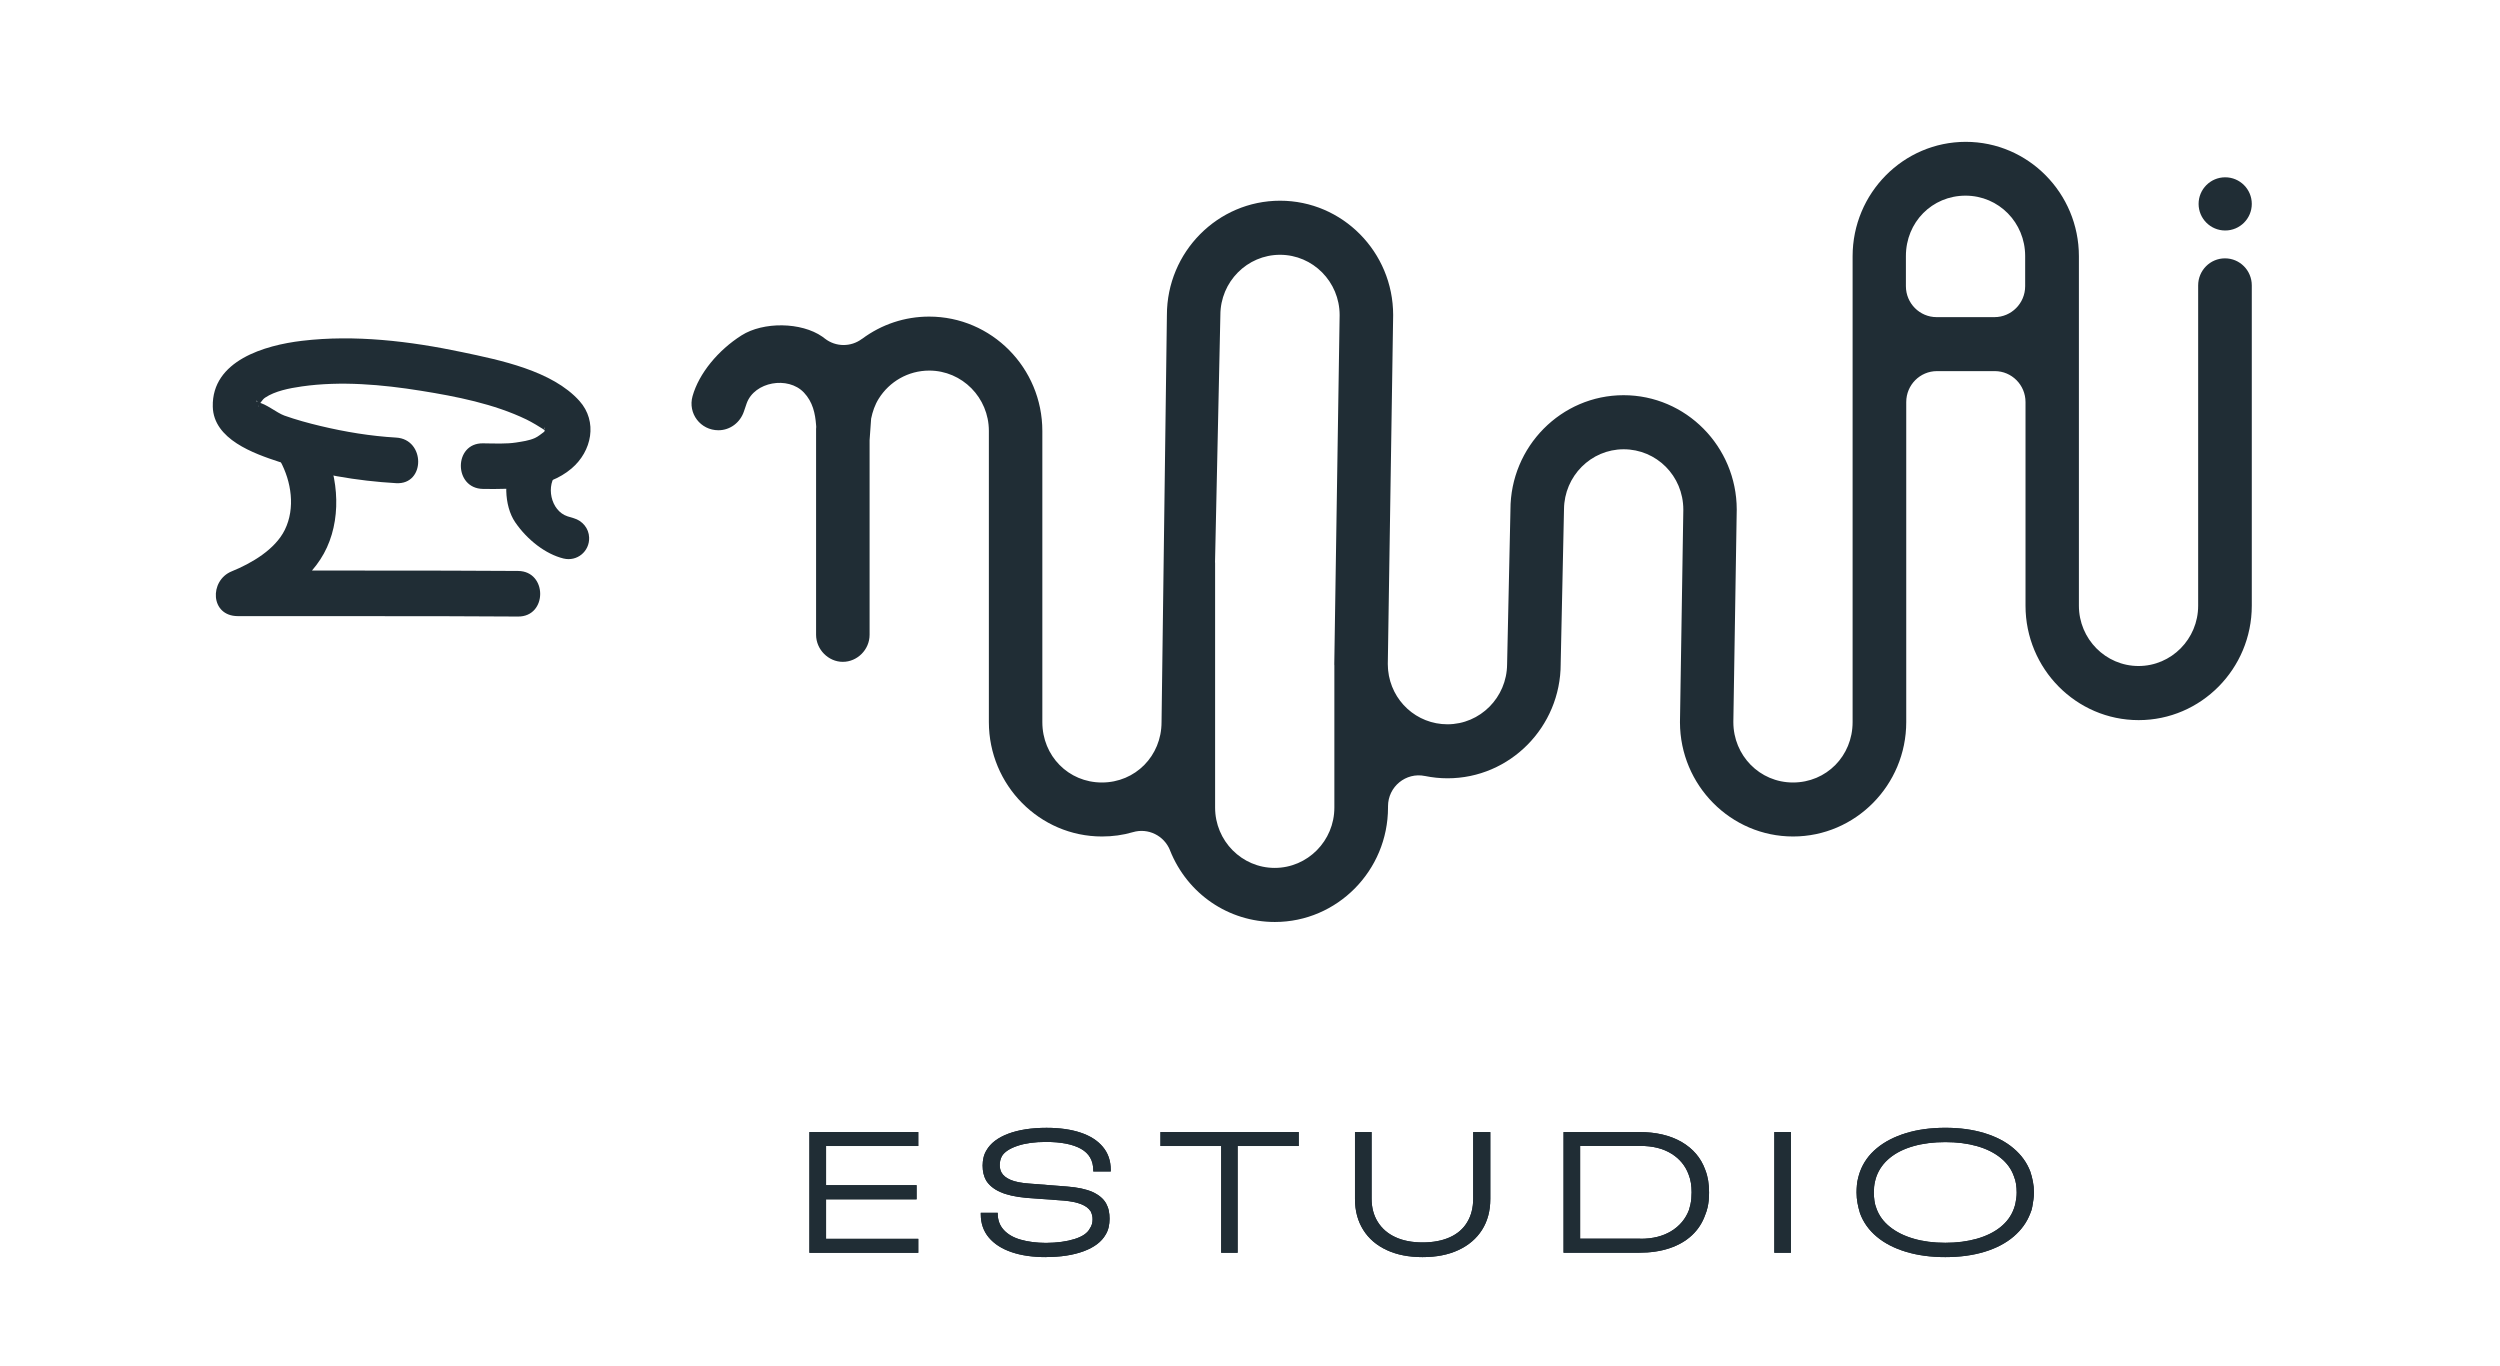
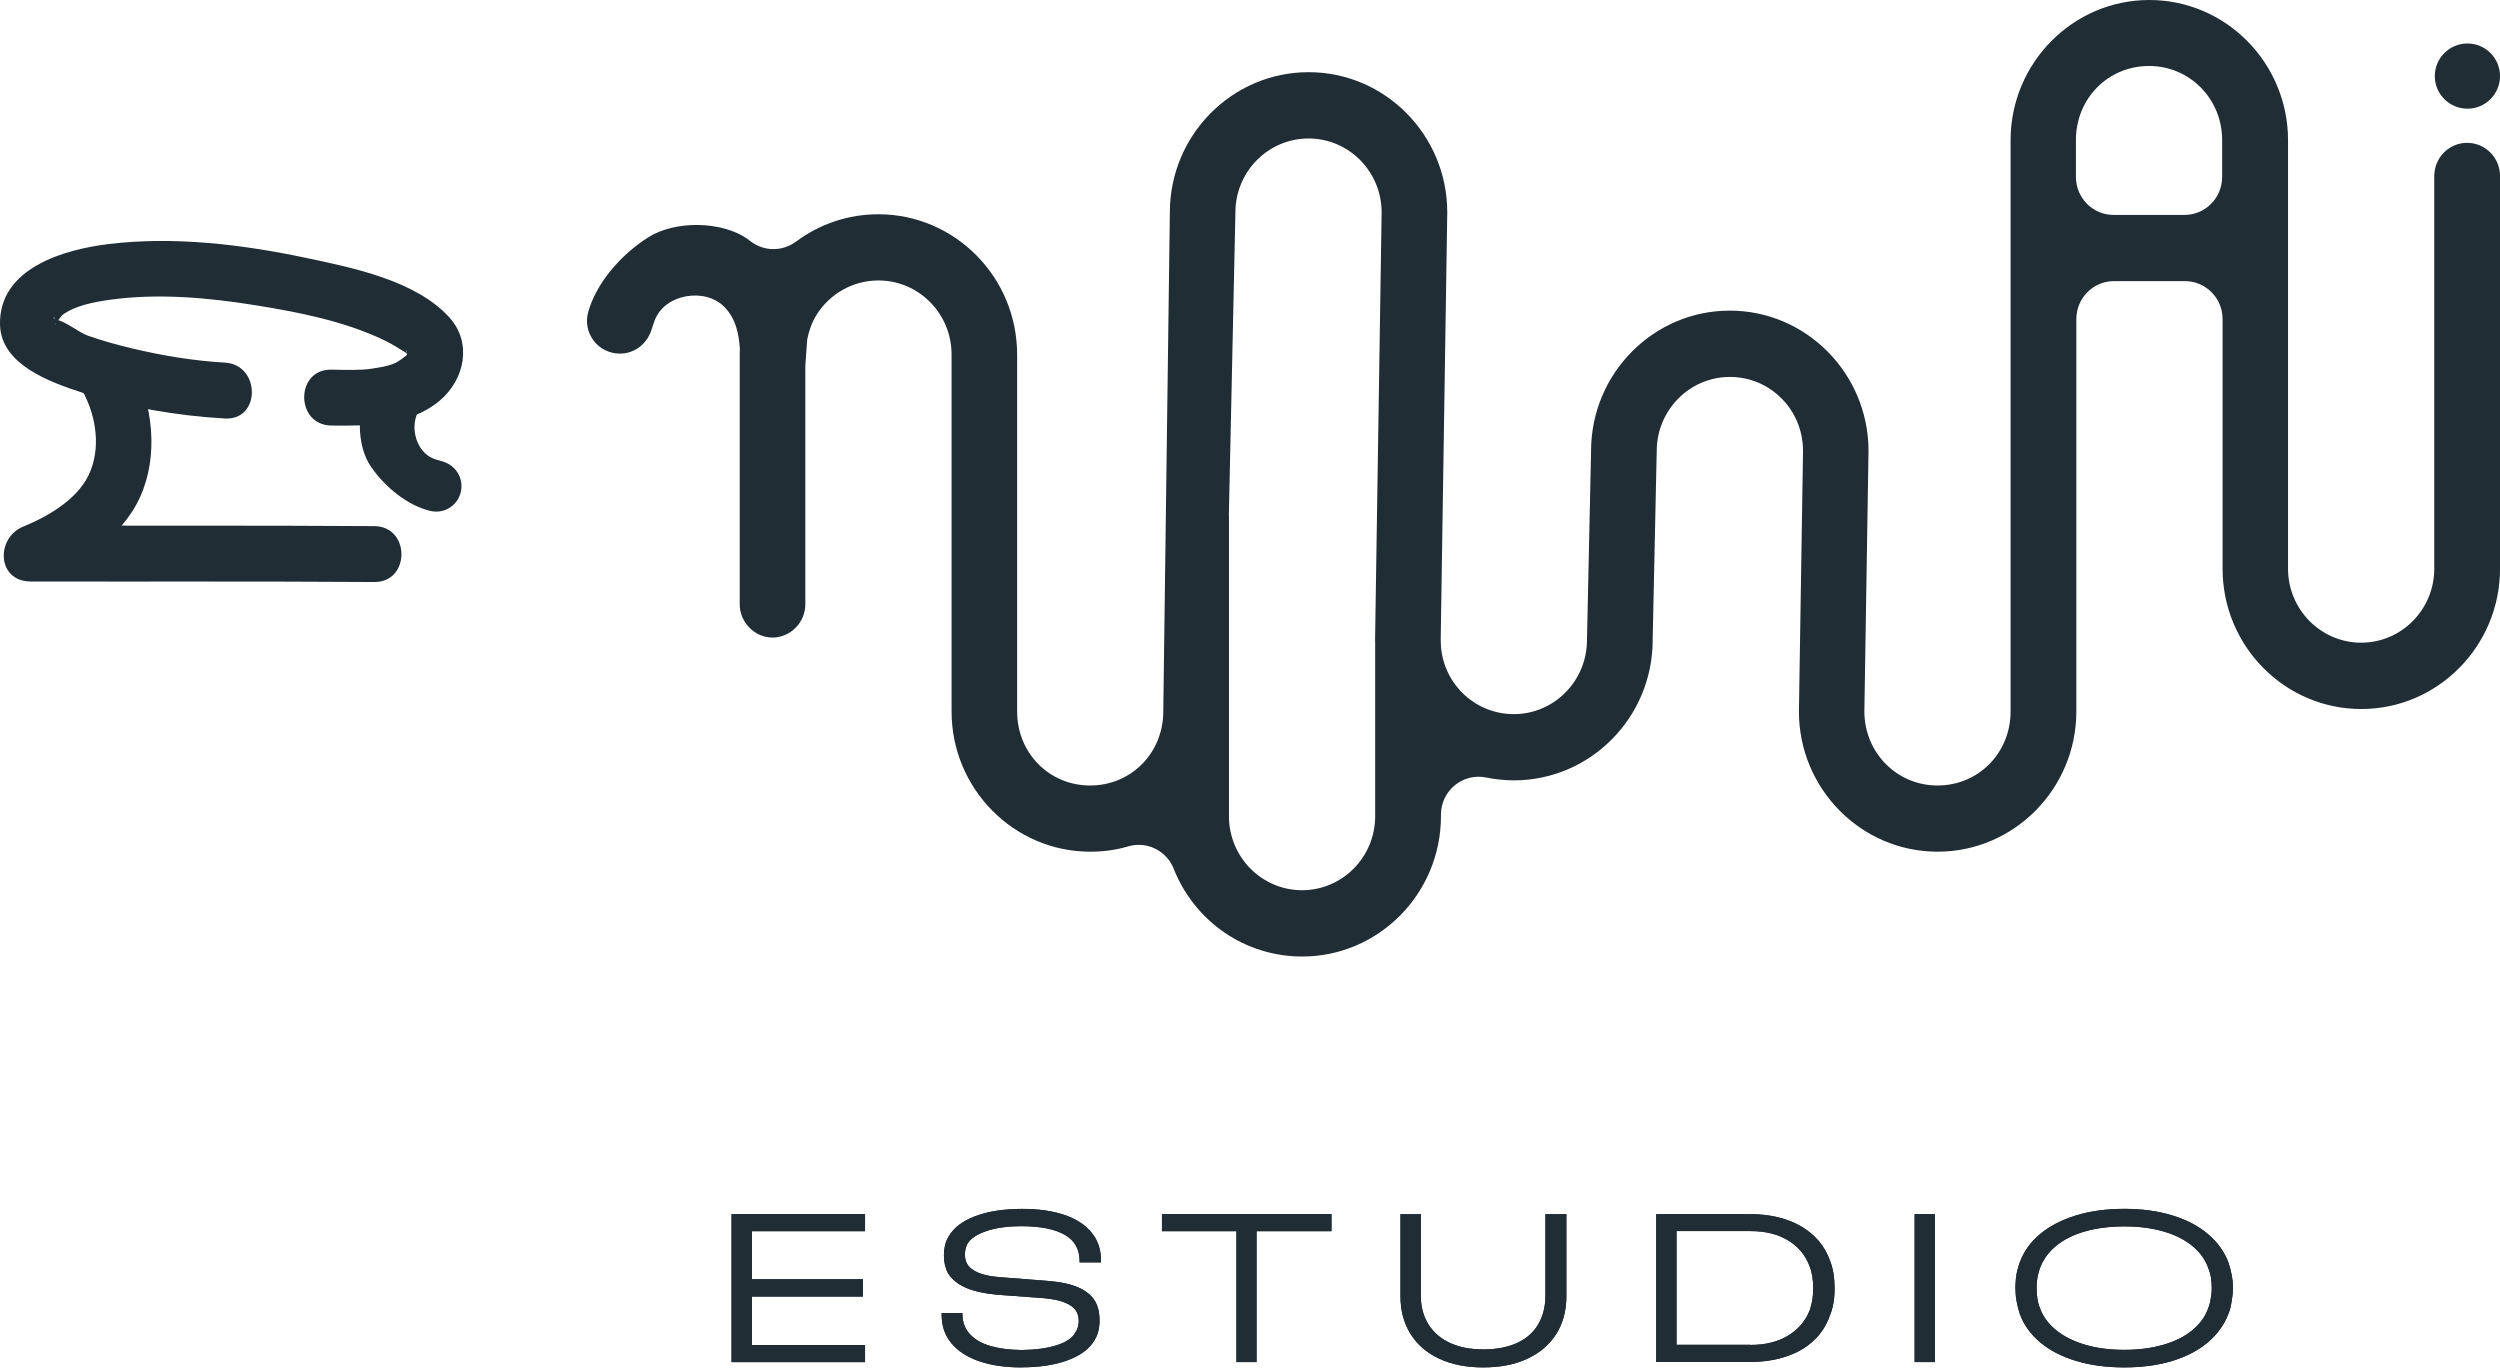
- <svg xmlns="http://www.w3.org/2000/svg" width="141" height="77" viewBox="0 0 141 77" fill="none">
+ <svg xmlns="http://www.w3.org/2000/svg" width="115" height="63" viewBox="12 8 115 63" fill="none">
  <path d="M125.486 14.571C124.656 14.571 123.976 15.253 123.976 16.097V34.163C123.976 36.039 122.468 37.563 120.614 37.563C118.76 37.563 117.25 36.039 117.25 34.163V14.454C117.25 10.894 114.386 8 110.869 8C107.353 8 104.487 10.894 104.487 14.454V40.729C104.487 42.636 103.009 44.133 101.125 44.133C99.241 44.133 97.761 42.604 97.761 40.729V40.702L97.952 28.733C97.945 25.181 95.086 22.289 91.57 22.289C88.053 22.289 85.189 25.186 85.189 28.748V28.785L85 37.471C84.986 39.336 83.483 40.85 81.636 40.85C79.9 40.85 78.461 39.534 78.289 37.795V37.763L78.284 37.731C78.276 37.637 78.272 37.543 78.272 37.446L78.574 17.769C78.574 14.212 75.713 11.32 72.196 11.32C68.679 11.32 65.813 14.212 65.813 17.769L65.511 40.729C65.511 42.636 64.033 44.133 62.147 44.133C60.261 44.133 58.788 42.636 58.788 40.729V24.308C58.788 20.748 55.924 17.856 52.405 17.856C51.035 17.856 49.723 18.291 48.616 19.115H48.611C47.989 19.58 47.14 19.573 46.528 19.1C46.482 19.063 46.432 19.026 46.381 18.989C45.19 18.158 43.048 18.138 41.823 18.915C40.497 19.756 39.421 21.062 39.06 22.343C38.785 23.321 39.51 24.266 40.519 24.266C41.182 24.266 41.752 23.828 41.961 23.194C42.005 23.058 42.054 22.905 42.113 22.747C42.555 21.525 44.443 21.198 45.337 22.136C45.846 22.67 45.978 23.328 46.027 23.966L46.035 24.078L46.027 24.191V35.801C46.027 36.63 46.72 37.328 47.535 37.328C48.35 37.328 49.045 36.642 49.045 35.801V24.832L49.131 23.615C49.212 23.217 49.345 22.828 49.561 22.484C50.16 21.527 51.216 20.901 52.41 20.901C54.264 20.901 55.772 22.425 55.772 24.303V40.724C55.772 44.284 58.635 47.178 62.152 47.178C62.751 47.178 63.336 47.099 63.895 46.934C64.75 46.681 65.656 47.124 65.99 47.958V47.965C66.97 50.417 69.288 52 71.901 52C75.42 52 78.284 49.103 78.284 45.543V45.474C78.284 44.368 79.293 43.542 80.369 43.767H80.374C80.784 43.851 81.209 43.896 81.641 43.896C85.16 43.896 88.023 41.001 88.023 37.441V37.404L88.21 28.718C88.225 26.853 89.728 25.339 91.575 25.339C93.421 25.339 94.939 26.834 94.939 28.743V28.77L94.75 40.739C94.757 44.291 97.616 47.178 101.13 47.178C104.644 47.178 107.512 44.284 107.512 40.724V22.675C107.512 21.713 108.288 20.931 109.244 20.931H112.507C113.463 20.931 114.239 21.713 114.239 22.675V34.163C114.239 37.721 117.102 40.615 120.619 40.615C124.136 40.615 127.001 37.721 127.001 34.163V16.097C127.001 15.253 126.324 14.571 125.491 14.571H125.486ZM75.258 45.548C75.258 47.426 73.748 48.95 71.894 48.95C70.04 48.95 68.532 47.426 68.532 45.548V31.724H68.527L68.829 17.769C68.829 15.894 70.339 14.37 72.194 14.37C74.048 14.37 75.555 15.894 75.555 17.769L75.253 37.478L75.258 37.523V45.548ZM112.488 17.886H109.224C108.269 17.886 107.493 17.104 107.493 16.142V14.437C107.493 12.532 108.971 11.035 110.855 11.035C112.738 11.035 114.219 12.562 114.219 14.437V16.142C114.219 17.104 113.443 17.886 112.488 17.886Z" fill="#202D35" />
  <path d="M125.501 13C126.33 13 127.001 12.328 127.001 11.5C127.001 10.672 126.33 10 125.501 10C124.673 10 124.001 10.672 124.001 11.5C124.001 12.328 124.673 13 125.501 13Z" fill="#202D35" />
  <path d="M22.346 24.68C20.904 24.597 19.471 24.36 18.066 24.024C17.38 23.86 16.697 23.674 16.033 23.437C15.613 23.285 14.969 22.749 14.574 22.705C14.574 22.705 14.384 22.599 14.49 22.604C14.515 22.604 14.581 22.932 14.566 22.927C14.49 22.903 14.721 22.714 14.571 22.839C14.756 22.683 14.77 22.55 14.96 22.423C15.51 22.058 16.301 21.897 17.024 21.794C19.22 21.48 21.56 21.688 23.739 22.039C25.735 22.359 27.86 22.776 29.693 23.66C29.995 23.806 30.485 24.103 30.634 24.203C30.632 24.203 30.809 24.33 30.782 24.34C30.779 24.34 30.76 24.406 30.809 24.394C30.89 24.374 30.595 24.21 30.74 24.078C30.669 24.144 30.782 24.286 30.674 24.365C30.507 24.485 30.364 24.614 30.172 24.703C29.838 24.854 29.45 24.903 29.091 24.96C28.573 25.04 27.953 25.014 27.238 25.004C25.577 24.979 25.577 27.55 27.238 27.575C28.9 27.599 30.868 27.582 32.234 26.424C33.382 25.452 33.721 23.775 32.681 22.614C31.145 20.9 28.199 20.31 26.059 19.859C23.13 19.242 20.012 18.865 17.024 19.223C14.962 19.468 11.937 20.327 12.001 22.94C12.045 24.778 14.313 25.581 15.756 26.052C17.866 26.737 20.13 27.124 22.344 27.251C24.002 27.347 23.997 24.776 22.344 24.68H22.346Z" fill="#202D35" />
  <path d="M15.805 26C16.434 27.158 16.665 28.659 16.063 29.884C15.513 30.998 14.184 31.771 13.068 32.224C11.8 32.739 11.847 34.746 13.412 34.749C18.68 34.761 23.951 34.736 29.22 34.773C30.881 34.785 30.883 32.215 29.22 32.202C23.951 32.166 18.68 32.188 13.412 32.178L13.756 34.702C15.621 33.946 17.572 32.775 18.439 30.875C19.307 28.975 19.054 26.576 18.037 24.7C17.245 23.246 15.017 24.541 15.808 25.998L15.805 26Z" fill="#202D35" />
  <path d="M31.448 26.639C31.497 26.588 31.549 26.541 31.6 26.5C31.173 26.233 30.721 26.005 30.239 25.834C29.878 25.704 29.529 25.633 29.183 25.594C29.148 25.665 29.111 25.733 29.064 25.797C29.038 25.836 29.011 25.875 28.983 25.917C28.377 26.862 28.421 28.525 29.055 29.453C29.743 30.459 30.782 31.255 31.782 31.5C32.547 31.686 33.257 31.098 33.227 30.314C33.208 29.8 32.854 29.372 32.36 29.227C32.252 29.195 32.134 29.161 32.011 29.122C31.055 28.814 30.748 27.359 31.448 26.639Z" fill="#202D35" />
  <path d="M45.651 70.656V63.847H51.792V64.635H46.59V66.844H51.696V67.642H46.59V69.87H51.792V70.658H45.651V70.656Z" fill="#202D35" />
  <path d="M58.977 70.901C58.242 70.901 57.599 70.808 57.048 70.619C56.498 70.431 56.073 70.156 55.77 69.796C55.468 69.436 55.316 69.001 55.316 68.489V68.401H56.272V68.45C56.272 68.812 56.385 69.118 56.613 69.368C56.842 69.618 57.159 69.801 57.564 69.916C57.97 70.034 58.447 70.095 58.994 70.1C59.626 70.093 60.162 70.022 60.604 69.882C61.046 69.743 61.334 69.547 61.464 69.294C61.523 69.211 61.562 69.123 61.587 69.037C61.611 68.952 61.621 68.861 61.621 68.77C61.621 68.687 61.614 68.609 61.597 68.543C61.58 68.474 61.555 68.406 61.523 68.335C61.523 68.327 61.523 68.322 61.518 68.32C61.516 68.317 61.511 68.313 61.503 68.305C61.4 68.144 61.226 68.014 60.98 67.916C60.734 67.818 60.405 67.749 59.99 67.713L57.871 67.558C57.26 67.5 56.773 67.389 56.412 67.228C56.051 67.066 55.785 66.848 55.616 66.577C55.549 66.459 55.503 66.332 55.468 66.192C55.436 66.053 55.419 65.903 55.419 65.739C55.419 65.59 55.436 65.443 55.468 65.296C55.5 65.149 55.557 65.012 55.635 64.882C55.864 64.481 56.272 64.167 56.861 63.944C57.451 63.722 58.171 63.609 59.024 63.609C59.766 63.609 60.407 63.7 60.948 63.881C61.489 64.062 61.906 64.329 62.201 64.684C62.498 65.037 62.646 65.47 62.646 65.982V66.07H61.661V66.011C61.661 65.46 61.43 65.054 60.968 64.794C60.506 64.535 59.845 64.405 58.987 64.405C58.356 64.405 57.82 64.478 57.38 64.628C56.94 64.777 56.65 64.97 56.505 65.21C56.466 65.289 56.436 65.367 56.417 65.443C56.397 65.521 56.387 65.612 56.387 65.715C56.387 65.793 56.395 65.867 56.412 65.938C56.429 66.009 56.454 66.075 56.486 66.131C56.577 66.3 56.748 66.437 56.999 66.545C57.25 66.653 57.599 66.721 58.048 66.753L60.176 66.919C60.781 66.966 61.263 67.069 61.621 67.23C61.98 67.392 62.233 67.608 62.383 67.872C62.454 68.002 62.506 68.139 62.535 68.281C62.565 68.423 62.58 68.577 62.58 68.739C62.58 68.9 62.562 69.067 62.526 69.221C62.489 69.375 62.432 69.512 62.356 69.635C62.127 70.036 61.717 70.347 61.125 70.568C60.533 70.788 59.818 70.898 58.977 70.898V70.901Z" fill="#202D35" />
  <path d="M65.45 64.635V63.847H73.249V64.635H65.45ZM68.875 70.656V64.422H69.802V70.656H68.875Z" fill="#202D35" />
  <path d="M80.228 70.901C79.454 70.901 78.78 70.769 78.208 70.502C77.635 70.235 77.195 69.858 76.886 69.363C76.576 68.868 76.421 68.291 76.421 67.622V63.849H77.358V67.603C77.358 68.109 77.476 68.548 77.709 68.92C77.942 69.292 78.274 69.579 78.704 69.777C79.134 69.975 79.645 70.073 80.237 70.073C80.83 70.073 81.341 69.975 81.771 69.782C82.201 69.588 82.528 69.304 82.751 68.93C82.975 68.558 83.088 68.114 83.088 67.603V63.849H84.054V67.622C84.054 68.296 83.896 68.878 83.584 69.368C83.272 69.858 82.83 70.235 82.257 70.502C81.685 70.769 81.009 70.901 80.228 70.901Z" fill="#202D35" />
  <path d="M88.184 70.656V63.847H92.45C93.401 63.847 94.2 64.035 94.846 64.41C95.492 64.787 95.937 65.311 96.178 65.984C96.256 66.185 96.31 66.388 96.342 66.591C96.374 66.795 96.391 67.015 96.391 67.248C96.391 67.402 96.384 67.554 96.372 67.696C96.359 67.838 96.335 67.977 96.303 68.114C96.271 68.251 96.229 68.384 96.175 68.513C96.018 68.962 95.77 69.346 95.428 69.667C95.087 69.987 94.664 70.232 94.158 70.401C93.654 70.57 93.081 70.653 92.445 70.653H88.179L88.184 70.656ZM92.526 69.867C93.217 69.867 93.796 69.721 94.268 69.429C94.74 69.138 95.069 68.741 95.259 68.242C95.29 68.139 95.317 68.034 95.342 67.926C95.364 67.818 95.381 67.71 95.391 67.6C95.401 67.49 95.406 67.372 95.406 67.25C95.406 67.061 95.394 66.885 95.367 66.719C95.34 66.552 95.298 66.395 95.239 66.246C95.057 65.747 94.73 65.352 94.263 65.064C93.794 64.775 93.217 64.63 92.526 64.63H89.12V69.862H92.526V69.867Z" fill="#202D35" />
  <path d="M100.072 70.656V63.847H101.008V70.656H100.072Z" fill="#202D35" />
  <path d="M109.717 70.901C108.904 70.901 108.167 70.803 107.506 70.604C106.845 70.406 106.294 70.122 105.852 69.752C105.41 69.383 105.093 68.942 104.906 68.43C104.847 68.242 104.8 68.051 104.764 67.857C104.727 67.664 104.709 67.461 104.709 67.255C104.709 67.113 104.717 66.973 104.729 66.836C104.741 66.699 104.764 66.567 104.798 66.437C104.83 66.307 104.867 66.187 104.906 66.077C105.095 65.565 105.41 65.125 105.852 64.76C106.294 64.393 106.845 64.109 107.501 63.908C108.157 63.707 108.897 63.607 109.717 63.607C110.538 63.607 111.265 63.707 111.924 63.908C112.58 64.109 113.131 64.395 113.568 64.77C114.008 65.142 114.32 65.578 114.509 66.077C114.568 66.251 114.617 66.439 114.656 66.64C114.696 66.841 114.715 67.047 114.715 67.252C114.715 67.389 114.706 67.524 114.686 67.656C114.666 67.789 114.644 67.923 114.622 68.055C114.6 68.188 114.561 68.313 114.509 68.43C114.32 68.93 114.008 69.365 113.573 69.738C113.138 70.11 112.59 70.399 111.934 70.6C111.278 70.8 110.538 70.901 109.717 70.901ZM109.717 70.093C110.369 70.093 110.961 70.017 111.494 69.865C112.027 69.713 112.474 69.493 112.831 69.204C113.189 68.915 113.44 68.57 113.583 68.168C113.622 68.065 113.651 67.965 113.671 67.867C113.691 67.769 113.708 67.671 113.72 67.571C113.733 67.47 113.74 67.365 113.74 67.255C113.74 67.093 113.728 66.937 113.706 66.782C113.683 66.628 113.642 66.484 113.583 66.339C113.445 65.942 113.199 65.6 112.841 65.308C112.482 65.017 112.037 64.794 111.504 64.642C110.971 64.49 110.376 64.415 109.717 64.415C109.059 64.415 108.454 64.49 107.921 64.642C107.388 64.794 106.943 65.014 106.589 65.303C106.235 65.592 105.982 65.94 105.832 66.349C105.8 66.447 105.771 66.542 105.749 66.64C105.727 66.738 105.71 66.836 105.7 66.937C105.69 67.037 105.685 67.142 105.685 67.252C105.685 67.414 105.697 67.573 105.719 67.73C105.742 67.887 105.778 68.029 105.832 68.158C105.975 68.56 106.228 68.905 106.589 69.194C106.95 69.483 107.395 69.706 107.926 69.86C108.457 70.017 109.054 70.093 109.717 70.093Z" fill="#202D35" />
  <path d="M45.651 70.656V63.847H51.792V64.635H46.59V66.844H51.696V67.642H46.59V69.87H51.792V70.658H45.651V70.656Z" fill="#202D35" />
  <path d="M58.977 70.901C58.242 70.901 57.599 70.808 57.048 70.619C56.498 70.431 56.073 70.156 55.77 69.796C55.468 69.436 55.316 69.001 55.316 68.489V68.401H56.272V68.45C56.272 68.812 56.385 69.118 56.613 69.368C56.842 69.618 57.159 69.801 57.564 69.916C57.97 70.034 58.447 70.095 58.994 70.1C59.626 70.093 60.162 70.022 60.604 69.882C61.046 69.743 61.334 69.547 61.464 69.294C61.523 69.211 61.562 69.123 61.587 69.037C61.611 68.952 61.621 68.861 61.621 68.77C61.621 68.687 61.614 68.609 61.597 68.543C61.58 68.474 61.555 68.406 61.523 68.335C61.523 68.327 61.523 68.322 61.518 68.32C61.516 68.317 61.511 68.313 61.503 68.305C61.4 68.144 61.226 68.014 60.98 67.916C60.734 67.818 60.405 67.749 59.99 67.713L57.871 67.558C57.26 67.5 56.773 67.389 56.412 67.228C56.051 67.066 55.785 66.848 55.616 66.577C55.549 66.459 55.503 66.332 55.468 66.192C55.436 66.053 55.419 65.903 55.419 65.739C55.419 65.59 55.436 65.443 55.468 65.296C55.5 65.149 55.557 65.012 55.635 64.882C55.864 64.481 56.272 64.167 56.861 63.944C57.451 63.722 58.171 63.609 59.024 63.609C59.766 63.609 60.407 63.7 60.948 63.881C61.489 64.062 61.906 64.329 62.201 64.684C62.498 65.037 62.646 65.47 62.646 65.982V66.07H61.661V66.011C61.661 65.46 61.43 65.054 60.968 64.794C60.506 64.535 59.845 64.405 58.987 64.405C58.356 64.405 57.82 64.478 57.38 64.628C56.94 64.777 56.65 64.97 56.505 65.21C56.466 65.289 56.436 65.367 56.417 65.443C56.397 65.521 56.387 65.612 56.387 65.715C56.387 65.793 56.395 65.867 56.412 65.938C56.429 66.009 56.454 66.075 56.486 66.131C56.577 66.3 56.748 66.437 56.999 66.545C57.25 66.653 57.599 66.721 58.048 66.753L60.176 66.919C60.781 66.966 61.263 67.069 61.621 67.23C61.98 67.392 62.233 67.608 62.383 67.872C62.454 68.002 62.506 68.139 62.535 68.281C62.565 68.423 62.58 68.577 62.58 68.739C62.58 68.9 62.562 69.067 62.526 69.221C62.489 69.375 62.432 69.512 62.356 69.635C62.127 70.036 61.717 70.347 61.125 70.568C60.533 70.788 59.818 70.898 58.977 70.898V70.901Z" fill="#202D35" />
  <path d="M65.45 64.635V63.847H73.249V64.635H65.45ZM68.875 70.656V64.422H69.802V70.656H68.875Z" fill="#202D35" />
  <path d="M80.228 70.901C79.454 70.901 78.78 70.769 78.208 70.502C77.635 70.235 77.195 69.858 76.886 69.363C76.576 68.868 76.421 68.291 76.421 67.622V63.849H77.358V67.603C77.358 68.109 77.476 68.548 77.709 68.92C77.942 69.292 78.274 69.579 78.704 69.777C79.134 69.975 79.645 70.073 80.237 70.073C80.83 70.073 81.341 69.975 81.771 69.782C82.201 69.588 82.528 69.304 82.751 68.93C82.975 68.558 83.088 68.114 83.088 67.603V63.849H84.054V67.622C84.054 68.296 83.896 68.878 83.584 69.368C83.272 69.858 82.83 70.235 82.257 70.502C81.685 70.769 81.009 70.901 80.228 70.901Z" fill="#202D35" />
  <path d="M88.184 70.656V63.847H92.45C93.401 63.847 94.2 64.035 94.846 64.41C95.492 64.787 95.937 65.311 96.178 65.984C96.256 66.185 96.31 66.388 96.342 66.591C96.374 66.795 96.391 67.015 96.391 67.248C96.391 67.402 96.384 67.554 96.372 67.696C96.359 67.838 96.335 67.977 96.303 68.114C96.271 68.251 96.229 68.384 96.175 68.513C96.018 68.962 95.77 69.346 95.428 69.667C95.087 69.987 94.664 70.232 94.158 70.401C93.654 70.57 93.081 70.653 92.445 70.653H88.179L88.184 70.656ZM92.526 69.867C93.217 69.867 93.796 69.721 94.268 69.429C94.74 69.138 95.069 68.741 95.259 68.242C95.29 68.139 95.317 68.034 95.342 67.926C95.364 67.818 95.381 67.71 95.391 67.6C95.401 67.49 95.406 67.372 95.406 67.25C95.406 67.061 95.394 66.885 95.367 66.719C95.34 66.552 95.298 66.395 95.239 66.246C95.057 65.747 94.73 65.352 94.263 65.064C93.794 64.775 93.217 64.63 92.526 64.63H89.12V69.862H92.526V69.867Z" fill="#202D35" />
  <path d="M100.072 70.656V63.847H101.008V70.656H100.072Z" fill="#202D35" />
  <path d="M109.717 70.901C108.904 70.901 108.167 70.803 107.506 70.604C106.845 70.406 106.294 70.122 105.852 69.752C105.41 69.383 105.093 68.942 104.906 68.43C104.847 68.242 104.8 68.051 104.764 67.857C104.727 67.664 104.709 67.461 104.709 67.255C104.709 67.113 104.717 66.973 104.729 66.836C104.741 66.699 104.764 66.567 104.798 66.437C104.83 66.307 104.867 66.187 104.906 66.077C105.095 65.565 105.41 65.125 105.852 64.76C106.294 64.393 106.845 64.109 107.501 63.908C108.157 63.707 108.897 63.607 109.717 63.607C110.538 63.607 111.265 63.707 111.924 63.908C112.58 64.109 113.131 64.395 113.568 64.77C114.008 65.142 114.32 65.578 114.509 66.077C114.568 66.251 114.617 66.439 114.656 66.64C114.696 66.841 114.715 67.047 114.715 67.252C114.715 67.389 114.706 67.524 114.686 67.656C114.666 67.789 114.644 67.923 114.622 68.055C114.6 68.188 114.561 68.313 114.509 68.43C114.32 68.93 114.008 69.365 113.573 69.738C113.138 70.11 112.59 70.399 111.934 70.6C111.278 70.8 110.538 70.901 109.717 70.901ZM109.717 70.093C110.369 70.093 110.961 70.017 111.494 69.865C112.027 69.713 112.474 69.493 112.831 69.204C113.189 68.915 113.44 68.57 113.583 68.168C113.622 68.065 113.651 67.965 113.671 67.867C113.691 67.769 113.708 67.671 113.72 67.571C113.733 67.47 113.74 67.365 113.74 67.255C113.74 67.093 113.728 66.937 113.706 66.782C113.683 66.628 113.642 66.484 113.583 66.339C113.445 65.942 113.199 65.6 112.841 65.308C112.482 65.017 112.037 64.794 111.504 64.642C110.971 64.49 110.376 64.415 109.717 64.415C109.059 64.415 108.454 64.49 107.921 64.642C107.388 64.794 106.943 65.014 106.589 65.303C106.235 65.592 105.982 65.94 105.832 66.349C105.8 66.447 105.771 66.542 105.749 66.64C105.727 66.738 105.71 66.836 105.7 66.937C105.69 67.037 105.685 67.142 105.685 67.252C105.685 67.414 105.697 67.573 105.719 67.73C105.742 67.887 105.778 68.029 105.832 68.158C105.975 68.56 106.228 68.905 106.589 69.194C106.95 69.483 107.395 69.706 107.926 69.86C108.457 70.017 109.054 70.093 109.717 70.093Z" fill="#202D35" />
</svg>
